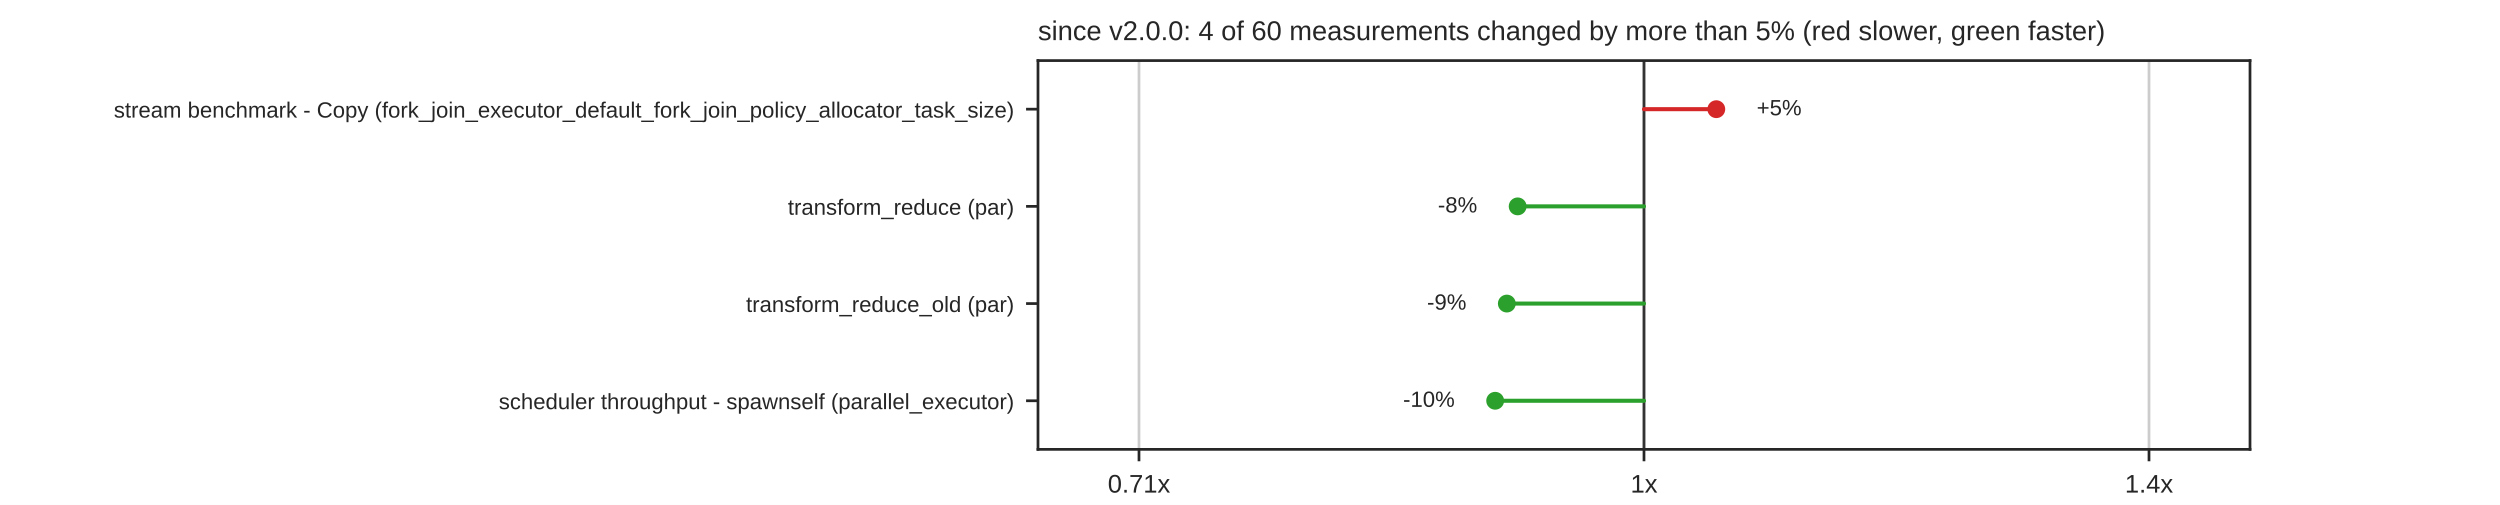
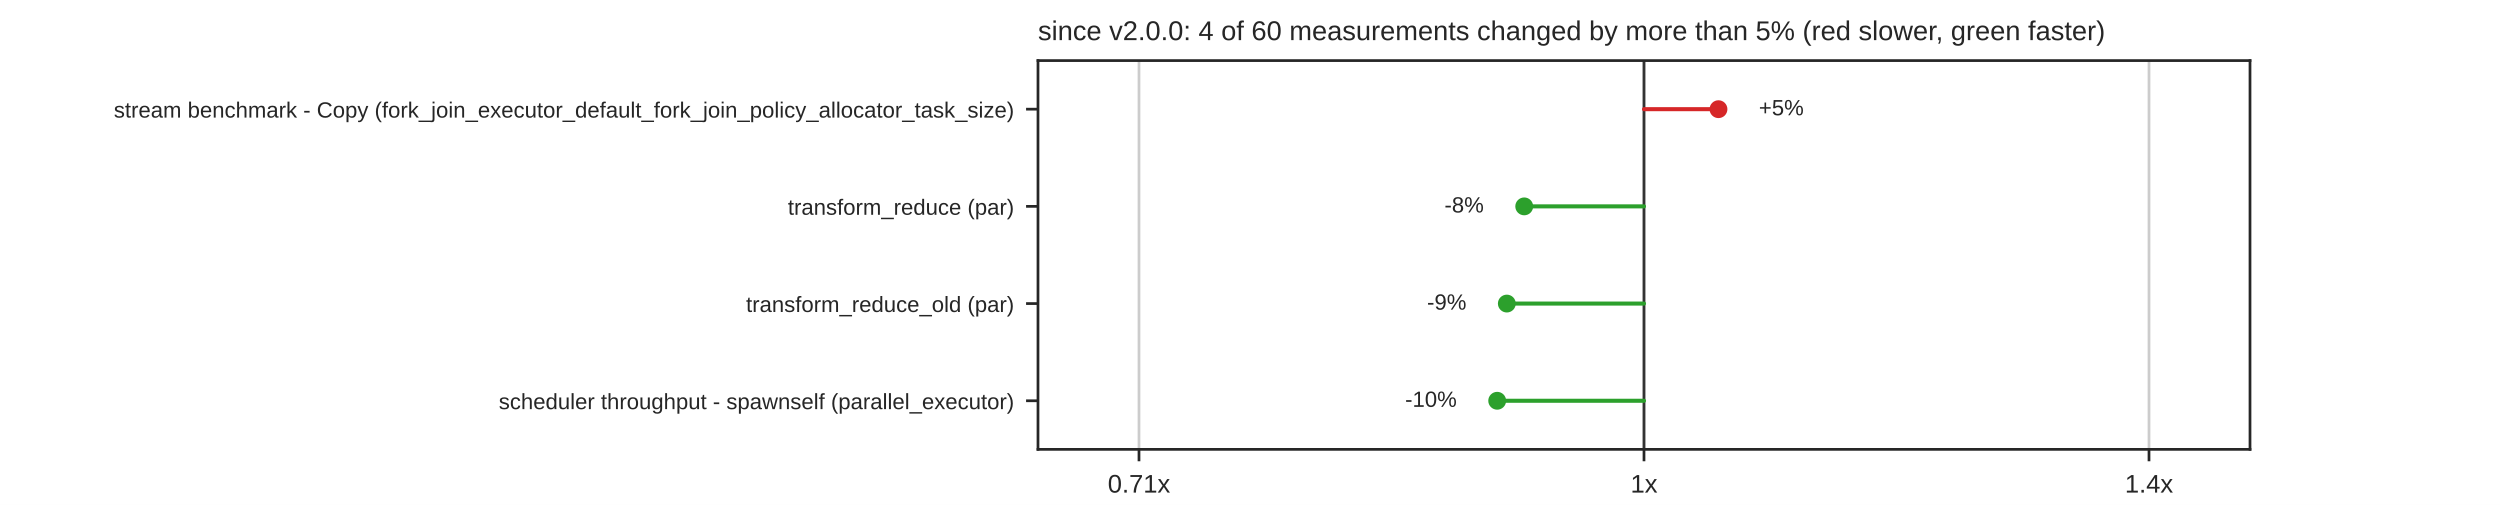
<svg xmlns="http://www.w3.org/2000/svg" xmlns:xlink="http://www.w3.org/1999/xlink" width="734.4pt" height="148.32pt" viewBox="0 0 734.4 148.32" version="1.1">
  <defs>
    <style type="text/css">*{stroke-linejoin: round; stroke-linecap: butt}</style>
  </defs>
  <g id="figure_1">
    <g id="patch_1">
      <path d="M 0 148.32  L 734.4 148.32  L 734.4 0  L 0 0  z " style="fill: #ffffff" />
    </g>
    <g id="axes_1">
      <g id="patch_2">
        <path d="M 304.92 132.005  L 660.96 132.005  L 660.96 17.798  L 304.92 17.798  z " style="fill: #ffffff" />
      </g>
      <g id="matplotlib.axis_1">
        <g id="xtick_1">
          <g id="line2d_1">
            <path d="M 334.59 132.005  L 334.59 17.798  " clip-path="url(#p85da25dd6e)" style="fill: none; stroke: #cccccc; stroke-width: 0.8; stroke-linecap: round" />
          </g>
          <g id="line2d_2">
            <defs>
              <path id="mdfc5214045" d="M 0 0  L 0 3.5  " style="stroke: #262626; stroke-width: 0.8" />
            </defs>
            <g>
              <use xlink:href="#mdfc5214045" x="334.59" y="132.005" style="fill: #262626; stroke: #262626; stroke-width: 0.8" />
            </g>
          </g>
          <g id="text_1">
            <text style="fill: #262626; font: 7.5px 'Arial', 'DejaVu Sans', 'Liberation Sans', 'Bitstream Vera Sans', sans-serif; text-anchor: middle" x="334.59" y="144.704" transform="rotate(-0 334.59 144.7036)">0.71x</text>
          </g>
        </g>
        <g id="xtick_2">
          <g id="line2d_3">
            <path d="M 482.94 132.005  L 482.94 17.798  " clip-path="url(#p85da25dd6e)" style="fill: none; stroke: #cccccc; stroke-width: 0.8; stroke-linecap: round" />
          </g>
          <g id="line2d_4">
            <g>
              <use xlink:href="#mdfc5214045" x="482.94" y="132.005" style="fill: #262626; stroke: #262626; stroke-width: 0.8" />
            </g>
          </g>
          <g id="text_2">
            <text style="fill: #262626; font: 7.5px 'Arial', 'DejaVu Sans', 'Liberation Sans', 'Bitstream Vera Sans', sans-serif; text-anchor: middle" x="482.94" y="144.704" transform="rotate(-0 482.94 144.7036)">1x</text>
          </g>
        </g>
        <g id="xtick_3">
          <g id="line2d_5">
            <path d="M 631.29 132.005  L 631.29 17.798  " clip-path="url(#p85da25dd6e)" style="fill: none; stroke: #cccccc; stroke-width: 0.8; stroke-linecap: round" />
          </g>
          <g id="line2d_6">
            <g>
              <use xlink:href="#mdfc5214045" x="631.29" y="132.005" style="fill: #262626; stroke: #262626; stroke-width: 0.8" />
            </g>
          </g>
          <g id="text_3">
            <text style="fill: #262626; font: 7.5px 'Arial', 'DejaVu Sans', 'Liberation Sans', 'Bitstream Vera Sans', sans-serif; text-anchor: middle" x="631.29" y="144.704" transform="rotate(-0 631.29 144.7036)">1.4x</text>
          </g>
        </g>
      </g>
      <g id="matplotlib.axis_2">
        <g id="ytick_1">
          <g id="line2d_7">
            <defs>
              <path id="m414165cd4d" d="M 0 0  L -3.5 0  " style="stroke: #262626; stroke-width: 0.8" />
            </defs>
            <g>
              <use xlink:href="#m414165cd4d" x="304.92" y="32.074" style="fill: #262626; stroke: #262626; stroke-width: 0.8" />
            </g>
          </g>
          <g id="text_4">
            <text style="fill: #262626; font: 6.5px 'Arial', 'DejaVu Sans', 'Liberation Sans', 'Bitstream Vera Sans', sans-serif; text-anchor: end" x="297.92" y="34.544" transform="rotate(-0 297.92 34.54369)">stream benchmark - Copy (fork_join_executor_default_fork_join_policy_allocator_task_size)</text>
          </g>
        </g>
        <g id="ytick_2">
          <g id="line2d_8">
            <g>
              <use xlink:href="#m414165cd4d" x="304.92" y="60.626" style="fill: #262626; stroke: #262626; stroke-width: 0.8" />
            </g>
          </g>
          <g id="text_5">
            <text style="fill: #262626; font: 6.5px 'Arial', 'DejaVu Sans', 'Liberation Sans', 'Bitstream Vera Sans', sans-serif; text-anchor: end" x="297.92" y="63.095" transform="rotate(-0 297.92 63.09529)">transform_reduce (par)</text>
          </g>
        </g>
        <g id="ytick_3">
          <g id="line2d_9">
            <g>
              <use xlink:href="#m414165cd4d" x="304.92" y="89.177" style="fill: #262626; stroke: #262626; stroke-width: 0.8" />
            </g>
          </g>
          <g id="text_6">
            <text style="fill: #262626; font: 6.5px 'Arial', 'DejaVu Sans', 'Liberation Sans', 'Bitstream Vera Sans', sans-serif; text-anchor: end" x="297.92" y="91.647" transform="rotate(-0 297.92 91.64689)">transform_reduce_old (par)</text>
          </g>
        </g>
        <g id="ytick_4">
          <g id="line2d_10">
            <g>
              <use xlink:href="#m414165cd4d" x="304.92" y="117.729" style="fill: #262626; stroke: #262626; stroke-width: 0.8" />
            </g>
          </g>
          <g id="text_7">
            <text style="fill: #262626; font: 6.5px 'Arial', 'DejaVu Sans', 'Liberation Sans', 'Bitstream Vera Sans', sans-serif; text-anchor: end" x="297.92" y="120.198" transform="rotate(-0 297.92 120.1985)">scheduler throughput - spawnself (parallel_executor)</text>
          </g>
        </g>
      </g>
      <g id="line2d_11">
        <path d="M 482.94 132.005  L 482.94 17.798  " clip-path="url(#p85da25dd6e)" style="fill: none; stroke: #333333; stroke-width: 0.8; stroke-linecap: round" />
      </g>
      <g id="line2d_12">
-         <path d="M 482.94 32.074  L 504.181 32.074  " clip-path="url(#p85da25dd6e)" style="fill: none; stroke: #d62728; stroke-width: 1.2; stroke-linecap: round" />
+         <path d="M 482.94 32.074  L 504.82 32.074  " clip-path="url(#p85da25dd6e)" style="fill: none; stroke: #d62728; stroke-width: 1.2; stroke-linecap: round" />
      </g>
      <g id="line2d_13">
-         <path d="M 482.94 60.626  L 445.827 60.626  " clip-path="url(#p85da25dd6e)" style="fill: none; stroke: #2ca02c; stroke-width: 1.2; stroke-linecap: round" />
+         <path d="M 482.94 60.626  L 447.756 60.626  " clip-path="url(#p85da25dd6e)" style="fill: none; stroke: #2ca02c; stroke-width: 1.2; stroke-linecap: round" />
      </g>
      <g id="line2d_14">
        <path d="M 482.94 89.177  L 442.645 89.177  " clip-path="url(#p85da25dd6e)" style="fill: none; stroke: #2ca02c; stroke-width: 1.2; stroke-linecap: round" />
      </g>
      <g id="line2d_15">
-         <path d="M 482.94 117.729  L 439.22 117.729  " clip-path="url(#p85da25dd6e)" style="fill: none; stroke: #2ca02c; stroke-width: 1.2; stroke-linecap: round" />
+         <path d="M 482.94 117.729  L 439.816 117.729  " clip-path="url(#p85da25dd6e)" style="fill: none; stroke: #2ca02c; stroke-width: 1.2; stroke-linecap: round" />
      </g>
      <g id="patch_3">
        <path d="M 304.92 132.005  L 304.92 17.798  " style="fill: none; stroke: #262626; stroke-width: 0.8; stroke-linejoin: miter; stroke-linecap: square" />
      </g>
      <g id="patch_4">
        <path d="M 660.96 132.005  L 660.96 17.798  " style="fill: none; stroke: #262626; stroke-width: 0.8; stroke-linejoin: miter; stroke-linecap: square" />
      </g>
      <g id="patch_5">
        <path d="M 304.92 132.005  L 660.96 132.005  " style="fill: none; stroke: #262626; stroke-width: 0.8; stroke-linejoin: miter; stroke-linecap: square" />
      </g>
      <g id="patch_6">
        <path d="M 304.92 17.798  L 660.96 17.798  " style="fill: none; stroke: #262626; stroke-width: 0.8; stroke-linejoin: miter; stroke-linecap: square" />
      </g>
      <g id="PathCollection_1">
        <defs>
          <path id="m8968767a60" d="M 0 2.121  C 0.563 2.121 1.102 1.898 1.5 1.5  C 1.898 1.102 2.121 0.563 2.121 0  C 2.121 -0.563 1.898 -1.102 1.5 -1.5  C 1.102 -1.898 0.563 -2.121 0 -2.121  C -0.563 -2.121 -1.102 -1.898 -1.5 -1.5  C -1.898 -1.102 -2.121 -0.563 -2.121 0  C -2.121 0.563 -1.898 1.102 -1.5 1.5  C -1.102 1.898 -0.563 2.121 0 2.121  z " style="stroke: #d62728" />
        </defs>
        <g clip-path="url(#p85da25dd6e)">
-           <use xlink:href="#m8968767a60" x="504.181" y="32.074" style="fill: #d62728; stroke: #d62728" />
+           <use xlink:href="#m8968767a60" x="504.82" y="32.074" style="fill: #d62728; stroke: #d62728" />
        </g>
      </g>
      <g id="text_8">
-         <text style="fill: #262626; font: 6.5px 'Arial', 'DejaVu Sans', 'Liberation Sans', 'Bitstream Vera Sans', sans-serif; text-anchor: start" x="516.049" y="33.868" transform="rotate(-0 516.0486 33.86779)">+5%</text>
+         <text style="fill: #262626; font: 6.5px 'Arial', 'DejaVu Sans', 'Liberation Sans', 'Bitstream Vera Sans', sans-serif; text-anchor: start" x="516.688" y="33.868" transform="rotate(-0 516.6878 33.86779)">+5%</text>
      </g>
      <g id="PathCollection_2">
        <defs>
          <path id="m7978cd0e5a" d="M 0 2.121  C 0.563 2.121 1.102 1.898 1.5 1.5  C 1.898 1.102 2.121 0.563 2.121 0  C 2.121 -0.563 1.898 -1.102 1.5 -1.5  C 1.102 -1.898 0.563 -2.121 0 -2.121  C -0.563 -2.121 -1.102 -1.898 -1.5 -1.5  C -1.898 -1.102 -2.121 -0.563 -2.121 0  C -2.121 0.563 -1.898 1.102 -1.5 1.5  C -1.102 1.898 -0.563 2.121 0 2.121  z " style="stroke: #2ca02c" />
        </defs>
        <g clip-path="url(#p85da25dd6e)">
-           <use xlink:href="#m7978cd0e5a" x="445.827" y="60.626" style="fill: #2ca02c; stroke: #2ca02c" />
+           <use xlink:href="#m7978cd0e5a" x="447.756" y="60.626" style="fill: #2ca02c; stroke: #2ca02c" />
        </g>
      </g>
      <g id="text_9">
-         <text style="fill: #262626; font: 6.5px 'Arial', 'DejaVu Sans', 'Liberation Sans', 'Bitstream Vera Sans', sans-serif; text-anchor: end" x="433.959" y="62.419" transform="rotate(-0 433.9593 62.41939)">-8%</text>
+         <text style="fill: #262626; font: 6.5px 'Arial', 'DejaVu Sans', 'Liberation Sans', 'Bitstream Vera Sans', sans-serif; text-anchor: end" x="435.888" y="62.419" transform="rotate(-0 435.8876 62.41939)">-8%</text>
      </g>
      <g id="PathCollection_3">
        <g clip-path="url(#p85da25dd6e)">
          <use xlink:href="#m7978cd0e5a" x="442.645" y="89.177" style="fill: #2ca02c; stroke: #2ca02c" />
        </g>
      </g>
      <g id="text_10">
        <text style="fill: #262626; font: 6.5px 'Arial', 'DejaVu Sans', 'Liberation Sans', 'Bitstream Vera Sans', sans-serif; text-anchor: end" x="430.777" y="90.971" transform="rotate(-0 430.7771 90.97099)">-9%</text>
      </g>
      <g id="PathCollection_4">
        <g clip-path="url(#p85da25dd6e)">
-           <use xlink:href="#m7978cd0e5a" x="439.22" y="117.729" style="fill: #2ca02c; stroke: #2ca02c" />
+           <use xlink:href="#m7978cd0e5a" x="439.816" y="117.729" style="fill: #2ca02c; stroke: #2ca02c" />
        </g>
      </g>
      <g id="text_11">
-         <text style="fill: #262626; font: 6.5px 'Arial', 'DejaVu Sans', 'Liberation Sans', 'Bitstream Vera Sans', sans-serif; text-anchor: end" x="427.352" y="119.523" transform="rotate(-0 427.3517 119.5226)">-10%</text>
+         <text style="fill: #262626; font: 6.5px 'Arial', 'DejaVu Sans', 'Liberation Sans', 'Bitstream Vera Sans', sans-serif; text-anchor: end" x="427.948" y="119.523" transform="rotate(-0 427.9477 119.5226)">-10%</text>
      </g>
      <g id="text_12">
        <text style="fill: #262626; font: 8px 'Arial', 'DejaVu Sans', 'Liberation Sans', 'Bitstream Vera Sans', sans-serif; text-anchor: start" x="304.92" y="11.798" transform="rotate(-0 304.92 11.7984)">since v2.0.0: 4 of 60 measurements changed by more than 5% (red slower, green faster)</text>
      </g>
    </g>
  </g>
  <defs>
    <clipPath id="p85da25dd6e">
      <rect x="304.92" y="17.798" width="356.04" height="114.206" />
    </clipPath>
  </defs>
</svg>
